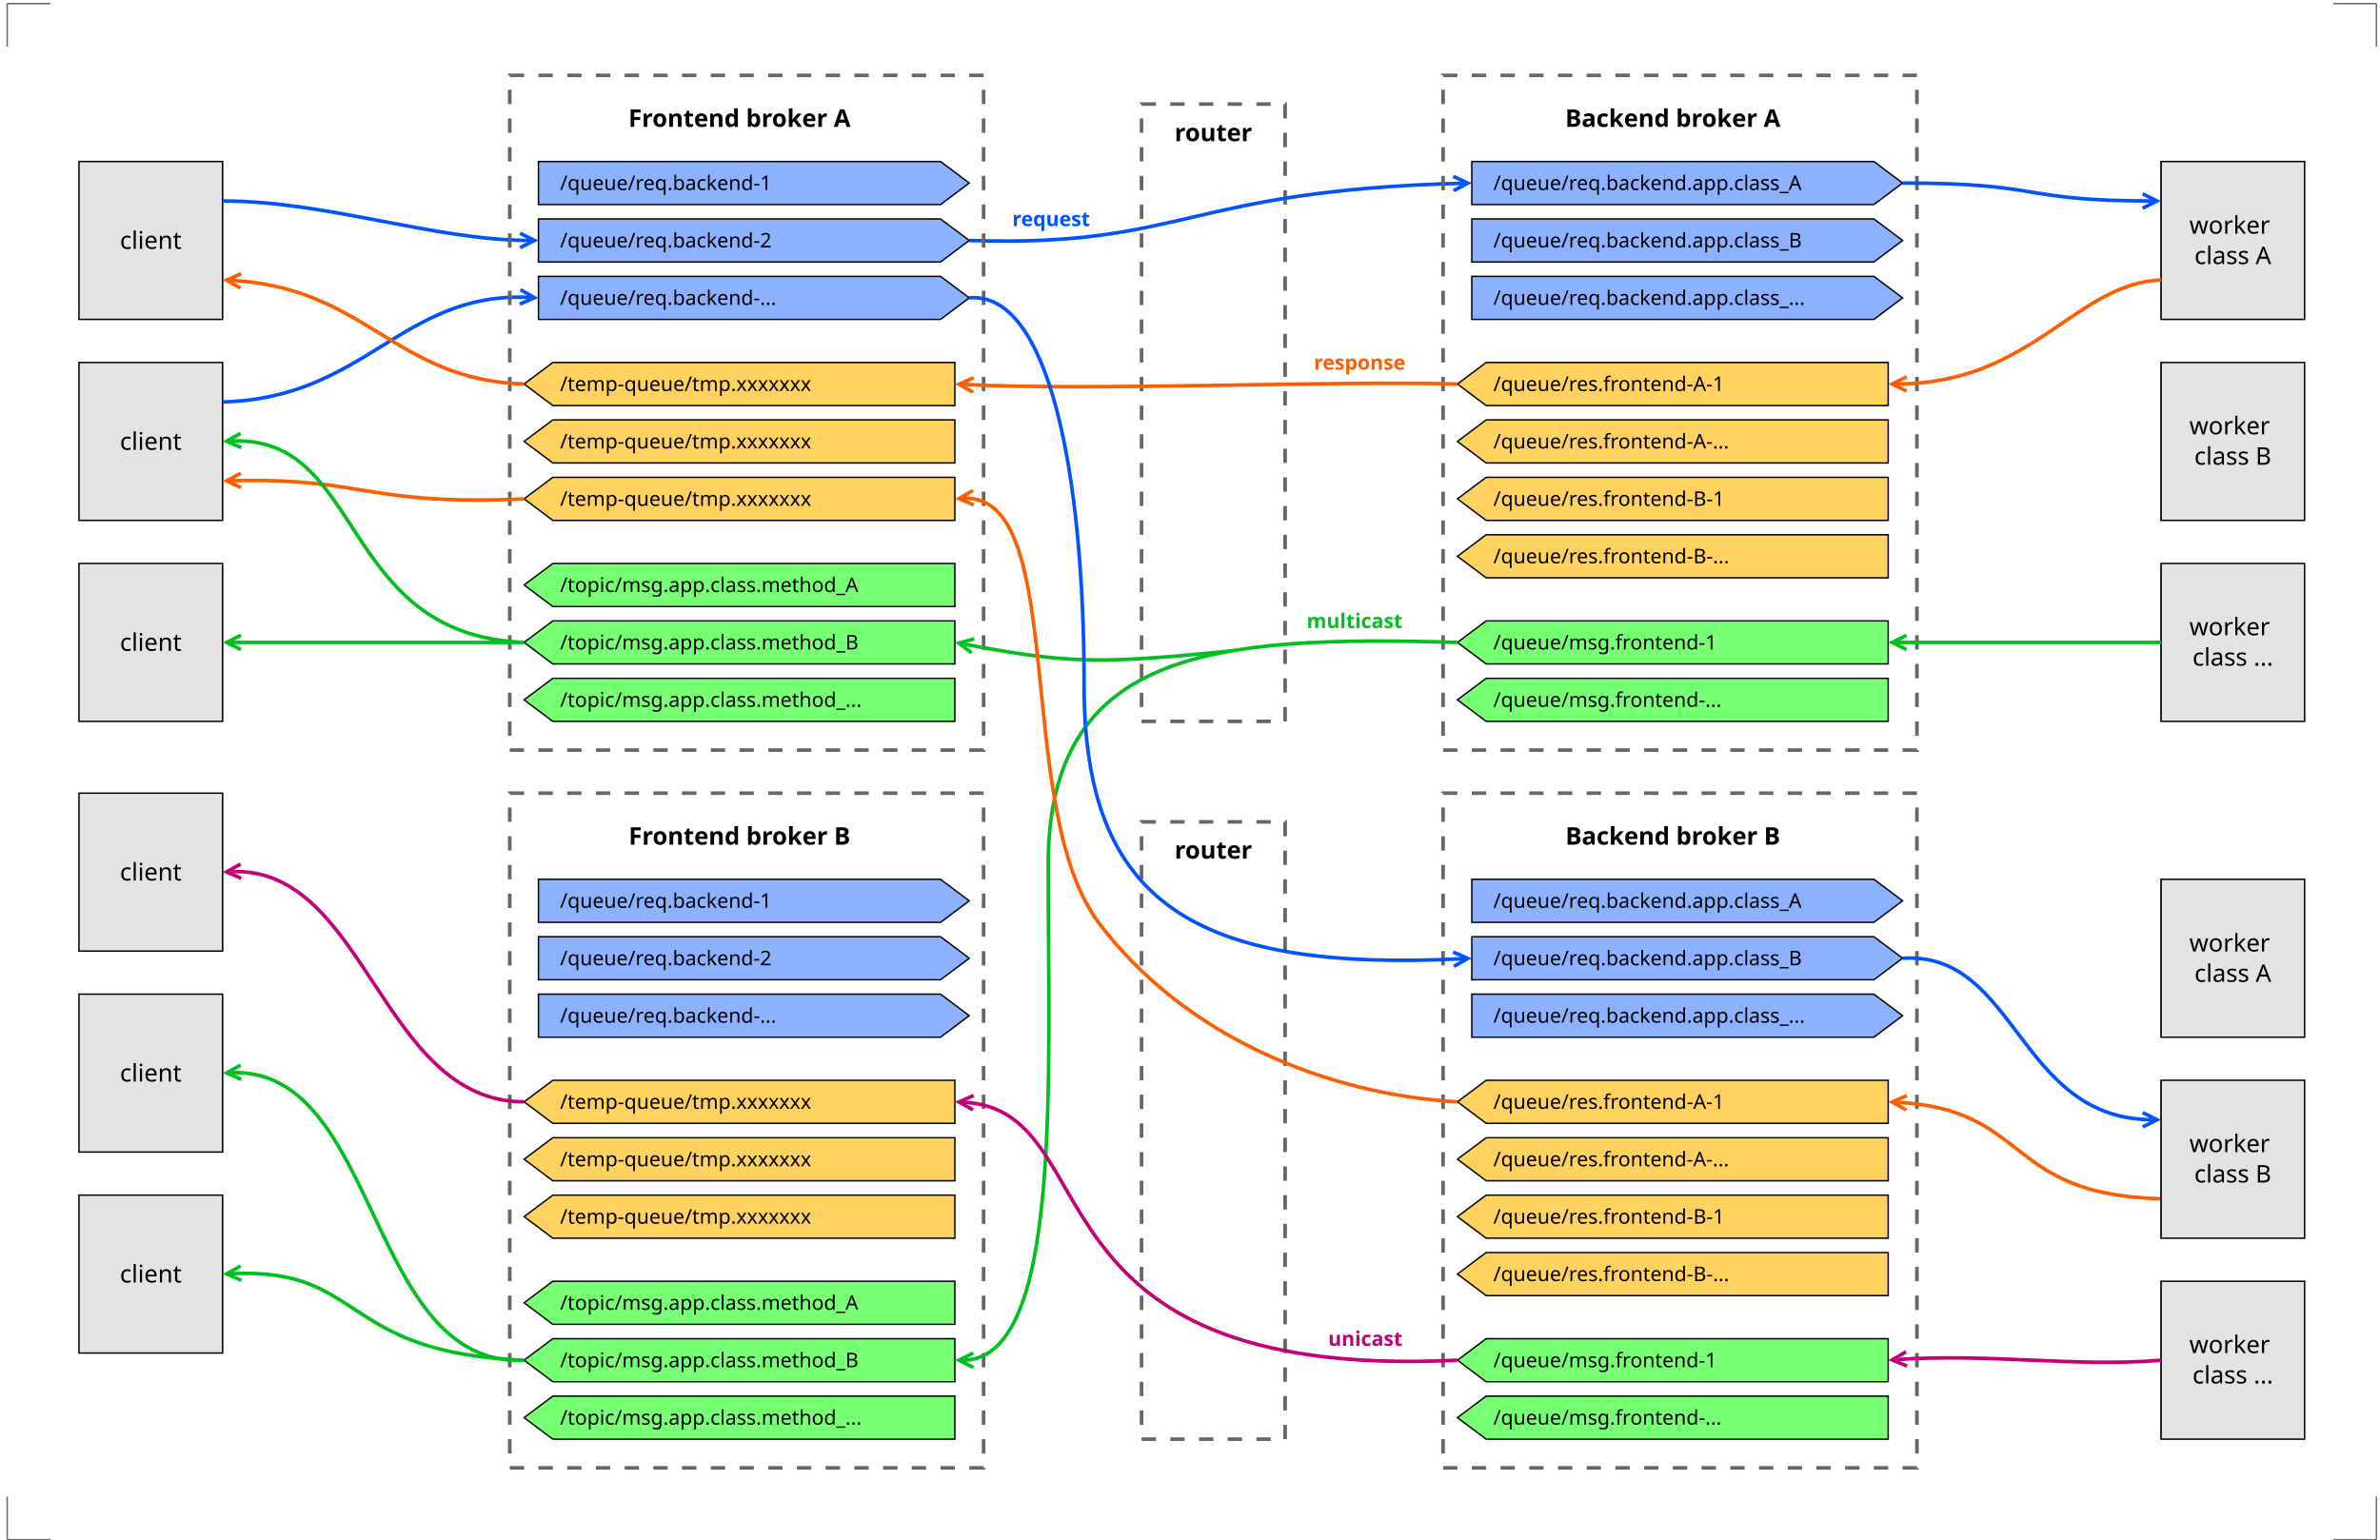
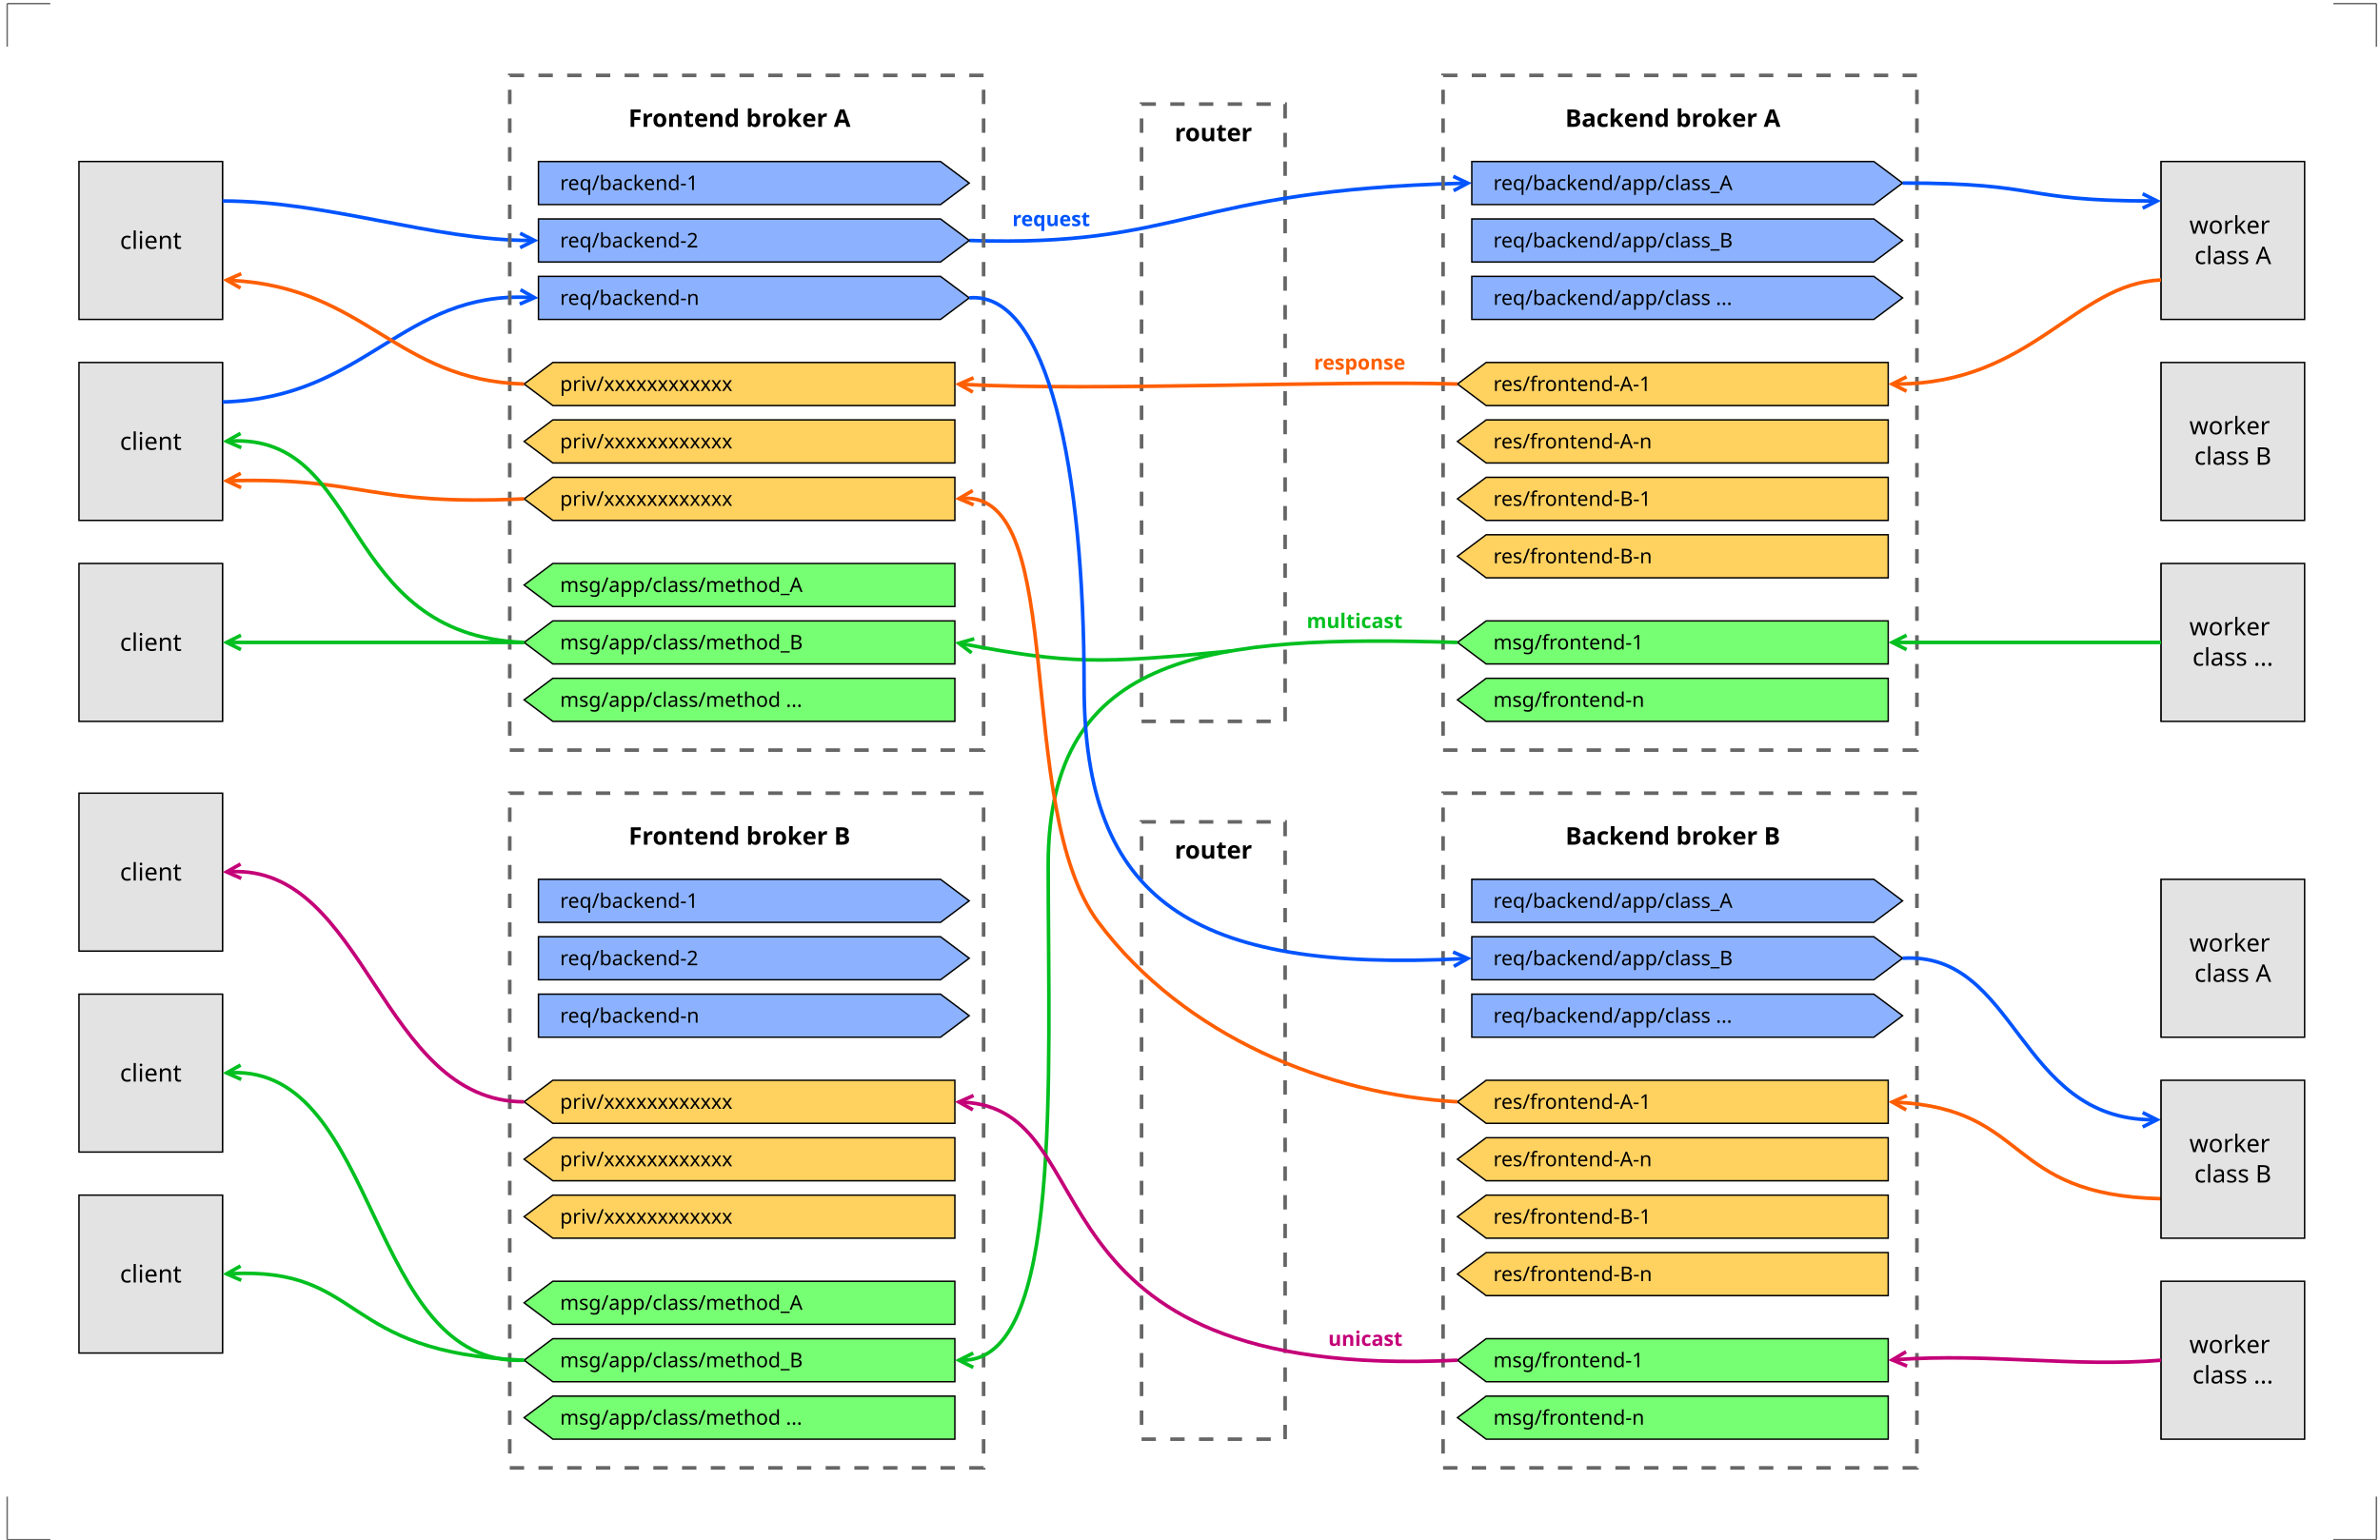
<svg xmlns="http://www.w3.org/2000/svg" width="25.5cm" height="16.5cm" viewBox="-121 -1 661 429">
  <defs />
  <g id="Background">
    <rect style="fill: none; stroke-opacity: 1; stroke-width: 1; stroke-dasharray: 4; stroke: #666666" x="196" y="228" width="40" height="172" rx="0" ry="0" />
    <rect style="fill: none; stroke-opacity: 1; stroke-width: 1; stroke-dasharray: 4; stroke: #666666" x="196" y="28" width="40" height="172" rx="0" ry="0" />
    <g>
      <path style="fill: #e3e3e3; fill-opacity: 1; stroke-opacity: 1; stroke-width: 0.4; stroke: #000000" fill-rule="evenodd" d="M -100 44 L -60,44 L -60,88 L -100,88 L -100,44z" />
      <line style="fill: none; stroke-opacity: 1; stroke-width: 0.2; stroke: #000000" x1="-60" y1="44" x2="-60" y2="88" />
      <text font-size="6.773" style="fill: #000000; fill-opacity: 1; stroke: none;text-anchor:middle;font-family:sans-serif;font-style:normal;font-weight:normal" x="-80" y="68.345">
        <tspan x="-80" y="68.345">client</tspan>
      </text>
    </g>
    <g>
      <path style="fill: #e3e3e3; fill-opacity: 1; stroke-opacity: 1; stroke-width: 0.4; stroke: #000000" fill-rule="evenodd" d="M -100 100 L -60,100 L -60,144 L -100,144 L -100,100z" />
      <line style="fill: none; stroke-opacity: 1; stroke-width: 0.2; stroke: #000000" x1="-60" y1="100" x2="-60" y2="144" />
      <text font-size="6.773" style="fill: #000000; fill-opacity: 1; stroke: none;text-anchor:middle;font-family:sans-serif;font-style:normal;font-weight:normal" x="-80" y="124.345">
        <tspan x="-80" y="124.345">client</tspan>
      </text>
    </g>
    <g>
      <path style="fill: #e3e3e3; fill-opacity: 1; stroke-opacity: 1; stroke-width: 0.4; stroke: #000000" fill-rule="evenodd" d="M -100 156 L -60,156 L -60,200 L -100,200 L -100,156z" />
      <line style="fill: none; stroke-opacity: 1; stroke-width: 0.2; stroke: #000000" x1="-60" y1="156" x2="-60" y2="200" />
      <text font-size="6.773" style="fill: #000000; fill-opacity: 1; stroke: none;text-anchor:middle;font-family:sans-serif;font-style:normal;font-weight:normal" x="-80" y="180.345">
        <tspan x="-80" y="180.345">client</tspan>
      </text>
    </g>
    <g>
      <path style="fill: #e3e3e3; fill-opacity: 1; stroke-opacity: 1; stroke-width: 0.4; stroke: #000000" fill-rule="evenodd" d="M -100 220 L -60,220 L -60,264 L -100,264 L -100,220z" />
      <line style="fill: none; stroke-opacity: 1; stroke-width: 0.2; stroke: #000000" x1="-60" y1="220" x2="-60" y2="264" />
      <text font-size="6.773" style="fill: #000000; fill-opacity: 1; stroke: none;text-anchor:middle;font-family:sans-serif;font-style:normal;font-weight:normal" x="-80" y="244.345">
        <tspan x="-80" y="244.345">client</tspan>
      </text>
    </g>
    <g>
      <path style="fill: #e3e3e3; fill-opacity: 1; stroke-opacity: 1; stroke-width: 0.4; stroke: #000000" fill-rule="evenodd" d="M -100 276 L -60,276 L -60,320 L -100,320 L -100,276z" />
      <line style="fill: none; stroke-opacity: 1; stroke-width: 0.2; stroke: #000000" x1="-60" y1="276" x2="-60" y2="320" />
      <text font-size="6.773" style="fill: #000000; fill-opacity: 1; stroke: none;text-anchor:middle;font-family:sans-serif;font-style:normal;font-weight:normal" x="-80" y="300.345">
        <tspan x="-80" y="300.345">client</tspan>
      </text>
    </g>
    <g>
      <path style="fill: #e3e3e3; fill-opacity: 1; stroke-opacity: 1; stroke-width: 0.4; stroke: #000000" fill-rule="evenodd" d="M -100 332 L -60,332 L -60,376 L -100,376 L -100,332z" />
      <line style="fill: none; stroke-opacity: 1; stroke-width: 0.2; stroke: #000000" x1="-60" y1="332" x2="-60" y2="376" />
      <text font-size="6.773" style="fill: #000000; fill-opacity: 1; stroke: none;text-anchor:middle;font-family:sans-serif;font-style:normal;font-weight:normal" x="-80" y="356.345">
        <tspan x="-80" y="356.345">client</tspan>
      </text>
    </g>
    <g>
      <path style="fill: #e3e3e3; fill-opacity: 1; stroke-opacity: 1; stroke-width: 0.4; stroke: #000000" fill-rule="evenodd" d="M 480 44 L 520,44 L 520,88 L 480,88 L 480,44z" />
      <line style="fill: none; stroke-opacity: 1; stroke-width: 0.2; stroke: #000000" x1="480" y1="44" x2="480" y2="88" />
      <text font-size="6.773" style="fill: #000000; fill-opacity: 1; stroke: none;text-anchor:middle;font-family:sans-serif;font-style:normal;font-weight:normal" x="500" y="64.112">
        <tspan x="500" y="64.112">worker</tspan>
        <tspan x="500" y="72.578">class A</tspan>
      </text>
    </g>
    <g>
      <path style="fill: #e3e3e3; fill-opacity: 1; stroke-opacity: 1; stroke-width: 0.4; stroke: #000000" fill-rule="evenodd" d="M 480 244 L 520,244 L 520,288 L 480,288 L 480,244z" />
      <line style="fill: none; stroke-opacity: 1; stroke-width: 0.2; stroke: #000000" x1="480" y1="244" x2="480" y2="288" />
      <text font-size="6.773" style="fill: #000000; fill-opacity: 1; stroke: none;text-anchor:middle;font-family:sans-serif;font-style:normal;font-weight:normal" x="500" y="264.112">
        <tspan x="500" y="264.112">worker</tspan>
        <tspan x="500" y="272.578">class A</tspan>
      </text>
    </g>
    <g>
      <path style="fill: none; stroke-opacity: 1; stroke-width: 1; stroke: #0054ff" d="M -60 55 C -30.784,55 -1.216,66 25.764,66" />
      <polyline style="fill: none; stroke-opacity: 1; stroke-width: 1; stroke: #0054ff" points="22.882,68 26.882,66 22.882,64 " />
    </g>
    <g>
      <path style="fill: none; stroke-opacity: 1; stroke-width: 1; stroke: #0054ff" d="M 148 66 C 208,68 208,52 285.765,50.056" />
      <polyline style="fill: none; stroke-opacity: 1; stroke-width: 1; stroke: #0054ff" points="282.934,52.127 286.882,50.028 282.834,48.129 " />
    </g>
    <g>
      <path style="fill: none; stroke-opacity: 1; stroke-width: 1; stroke: #0054ff" d="M -60 111 C -20,110 -10,80 25.767,81.882" />
      <polyline style="fill: none; stroke-opacity: 1; stroke-width: 1; stroke: #0054ff" points="22.784,83.728 26.884,81.941 22.994,79.734 " />
    </g>
    <g>
      <rect style="fill: none; stroke-opacity: 1; stroke-width: 1; stroke-dasharray: 4; stroke: #666666" x="20" y="220" width="132" height="188" rx="0" ry="0" />
      <text font-size="6.773" style="fill: #000000; fill-opacity: 1; stroke: none;text-anchor:middle;font-family:sans-serif;font-style:normal;font-weight:700" x="84" y="234.345">
        <tspan x="84" y="234.345">Frontend broker B</tspan>
      </text>
      <polygon style="fill: #ffd15f; fill-opacity: 1; stroke-opacity: 1; stroke-width: 0.4; stroke: #000000" fill-rule="evenodd" points="32,312 24,306 32,300 144,300 144,312 " />
      <polygon style="fill: #ffd15f; fill-opacity: 1; stroke-opacity: 1; stroke-width: 0.4; stroke: #000000" fill-rule="evenodd" points="32,328 24,322 32,316 144,316 144,328 " />
      <polygon style="fill: #ffd15f; fill-opacity: 1; stroke-opacity: 1; stroke-width: 0.4; stroke: #000000" fill-rule="evenodd" points="32,344 24,338 32,332 144,332 144,344 " />
      <text font-size="5.644" style="fill: #000000; fill-opacity: 1; stroke: none;text-anchor:start;font-family:sans-serif;font-style:normal;font-weight:normal" x="34" y="307.954">
-         <tspan x="34" y="307.954">/temp-queue/tmp.xxxxxxx</tspan>
+         <tspan x="34" y="307.954">priv/xxxxxxxxxxxx</tspan>
      </text>
      <text font-size="5.644" style="fill: #000000; fill-opacity: 1; stroke: none;text-anchor:start;font-family:sans-serif;font-style:normal;font-weight:normal" x="34" y="323.954">
-         <tspan x="34" y="323.954">/temp-queue/tmp.xxxxxxx</tspan>
+         <tspan x="34" y="323.954">priv/xxxxxxxxxxxx</tspan>
      </text>
      <text font-size="5.644" style="fill: #000000; fill-opacity: 1; stroke: none;text-anchor:start;font-family:sans-serif;font-style:normal;font-weight:normal" x="34" y="339.954">
-         <tspan x="34" y="339.954">/temp-queue/tmp.xxxxxxx</tspan>
+         <tspan x="34" y="339.954">priv/xxxxxxxxxxxx</tspan>
      </text>
      <polygon style="fill: #77ff73; fill-opacity: 1; stroke-opacity: 1; stroke-width: 0.4; stroke: #000000" fill-rule="evenodd" points="32,368 24,362 32,356 144,356 144,368 " />
      <polygon style="fill: #77ff73; fill-opacity: 1; stroke-opacity: 1; stroke-width: 0.4; stroke: #000000" fill-rule="evenodd" points="32,384 24,378 32,372 144,372 144,384 " />
      <polygon style="fill: #77ff73; fill-opacity: 1; stroke-opacity: 1; stroke-width: 0.4; stroke: #000000" fill-rule="evenodd" points="32,400 24,394 32,388 144,388 144,400 " />
      <text font-size="5.644" style="fill: #000000; fill-opacity: 1; stroke: none;text-anchor:start;font-family:sans-serif;font-style:normal;font-weight:normal" x="34" y="363.954">
-         <tspan x="34" y="363.954">/topic/msg.app.class.method_A</tspan>
+         <tspan x="34" y="363.954">msg/app/class/method_A</tspan>
      </text>
      <text font-size="5.644" style="fill: #000000; fill-opacity: 1; stroke: none;text-anchor:start;font-family:sans-serif;font-style:normal;font-weight:normal" x="34" y="379.954">
-         <tspan x="34" y="379.954">/topic/msg.app.class.method_B</tspan>
+         <tspan x="34" y="379.954">msg/app/class/method_B</tspan>
      </text>
      <text font-size="5.644" style="fill: #000000; fill-opacity: 1; stroke: none;text-anchor:start;font-family:sans-serif;font-style:normal;font-weight:normal" x="34" y="395.954">
-         <tspan x="34" y="395.954">/topic/msg.app.class.method_...</tspan>
+         <tspan x="34" y="395.954">msg/app/class/method ...</tspan>
      </text>
      <polygon style="fill: #8cb2ff; fill-opacity: 1; stroke-opacity: 1; stroke-width: 0.4; stroke: #000000" fill-rule="evenodd" points="28,256 28,244 140,244 148,250 140,256 " />
      <text font-size="5.644" style="fill: #000000; fill-opacity: 1; stroke: none;text-anchor:start;font-family:sans-serif;font-style:normal;font-weight:normal" x="34" y="251.954">
-         <tspan x="34" y="251.954">/queue/req.backend-1</tspan>
+         <tspan x="34" y="251.954">req/backend-1</tspan>
      </text>
      <polygon style="fill: #8cb2ff; fill-opacity: 1; stroke-opacity: 1; stroke-width: 0.4; stroke: #000000" fill-rule="evenodd" points="28,272 28,260 140,260 148,266 140,272 " />
      <polygon style="fill: #8cb2ff; fill-opacity: 1; stroke-opacity: 1; stroke-width: 0.4; stroke: #000000" fill-rule="evenodd" points="28,288 28,276 140,276 148,282 140,288 " />
      <text font-size="5.644" style="fill: #000000; fill-opacity: 1; stroke: none;text-anchor:start;font-family:sans-serif;font-style:normal;font-weight:normal" x="34" y="283.954">
-         <tspan x="34" y="283.954">/queue/req.backend-...</tspan>
+         <tspan x="34" y="283.954">req/backend-n</tspan>
      </text>
      <text font-size="5.644" style="fill: #000000; fill-opacity: 1; stroke: none;text-anchor:start;font-family:sans-serif;font-style:normal;font-weight:normal" x="34" y="267.954">
-         <tspan x="34" y="267.954">/queue/req.backend-2</tspan>
+         <tspan x="34" y="267.954">req/backend-2</tspan>
      </text>
    </g>
    <g>
      <rect style="fill: none; stroke-opacity: 1; stroke-width: 1; stroke-dasharray: 4; stroke: #666666" x="280" y="220" width="132" height="188" rx="0" ry="0" />
      <text font-size="6.773" style="fill: #000000; fill-opacity: 1; stroke: none;text-anchor:middle;font-family:sans-serif;font-style:normal;font-weight:700" x="344" y="234.345">
        <tspan x="344" y="234.345">Backend broker B</tspan>
      </text>
      <polygon style="fill: #77ff73; fill-opacity: 1; stroke-opacity: 1; stroke-width: 0.4; stroke: #000000" fill-rule="evenodd" points="292,384 284,378 292,372 404,372 404,384 " />
      <polygon style="fill: #77ff73; fill-opacity: 1; stroke-opacity: 1; stroke-width: 0.4; stroke: #000000" fill-rule="evenodd" points="292,400 284,394 292,388 404,388 404,400 " />
      <text font-size="5.644" style="fill: #000000; fill-opacity: 1; stroke: none;text-anchor:start;font-family:sans-serif;font-style:normal;font-weight:normal" x="294" y="379.954">
-         <tspan x="294" y="379.954">/queue/msg.frontend-1</tspan>
+         <tspan x="294" y="379.954">msg/frontend-1</tspan>
      </text>
      <text font-size="5.644" style="fill: #000000; fill-opacity: 1; stroke: none;text-anchor:start;font-family:sans-serif;font-style:normal;font-weight:normal" x="294" y="395.954">
-         <tspan x="294" y="395.954">/queue/msg.frontend-...</tspan>
+         <tspan x="294" y="395.954">msg/frontend-n</tspan>
      </text>
      <polygon style="fill: #ffd15f; fill-opacity: 1; stroke-opacity: 1; stroke-width: 0.4; stroke: #000000" fill-rule="evenodd" points="292,312 284,306 292,300 404,300 404,312 " />
      <polygon style="fill: #ffd15f; fill-opacity: 1; stroke-opacity: 1; stroke-width: 0.4; stroke: #000000" fill-rule="evenodd" points="292,328 284,322 292,316 404,316 404,328 " />
      <polygon style="fill: #ffd15f; fill-opacity: 1; stroke-opacity: 1; stroke-width: 0.4; stroke: #000000" fill-rule="evenodd" points="292,344 284,338 292,332 404,332 404,344 " />
      <polygon style="fill: #ffd15f; fill-opacity: 1; stroke-opacity: 1; stroke-width: 0.4; stroke: #000000" fill-rule="evenodd" points="292,360 284,354 292,348 404,348 404,360 " />
      <text font-size="5.644" style="fill: #000000; fill-opacity: 1; stroke: none;text-anchor:start;font-family:sans-serif;font-style:normal;font-weight:normal" x="294" y="307.954">
-         <tspan x="294" y="307.954">/queue/res.frontend-A-1</tspan>
+         <tspan x="294" y="307.954">res/frontend-A-1</tspan>
      </text>
      <text font-size="5.644" style="fill: #000000; fill-opacity: 1; stroke: none;text-anchor:start;font-family:sans-serif;font-style:normal;font-weight:normal" x="294" y="323.954">
-         <tspan x="294" y="323.954">/queue/res.frontend-A-...</tspan>
+         <tspan x="294" y="323.954">res/frontend-A-n</tspan>
      </text>
      <text font-size="5.644" style="fill: #000000; fill-opacity: 1; stroke: none;text-anchor:start;font-family:sans-serif;font-style:normal;font-weight:normal" x="294" y="339.954">
-         <tspan x="294" y="339.954">/queue/res.frontend-B-1</tspan>
+         <tspan x="294" y="339.954">res/frontend-B-1</tspan>
      </text>
      <text font-size="5.644" style="fill: #000000; fill-opacity: 1; stroke: none;text-anchor:start;font-family:sans-serif;font-style:normal;font-weight:normal" x="294" y="355.954">
-         <tspan x="294" y="355.954">/queue/res.frontend-B-...</tspan>
+         <tspan x="294" y="355.954">res/frontend-B-n</tspan>
      </text>
      <polygon style="fill: #8cb2ff; fill-opacity: 1; stroke-opacity: 1; stroke-width: 0.4; stroke: #000000" fill-rule="evenodd" points="288,256 288,244 400,244 408,250 400,256 " />
      <text font-size="5.644" style="fill: #000000; fill-opacity: 1; stroke: none;text-anchor:start;font-family:sans-serif;font-style:normal;font-weight:normal" x="294" y="251.954">
-         <tspan x="294" y="251.954">/queue/req.backend.app.class_A</tspan>
+         <tspan x="294" y="251.954">req/backend/app/class_A</tspan>
      </text>
      <polygon style="fill: #8cb2ff; fill-opacity: 1; stroke-opacity: 1; stroke-width: 0.4; stroke: #000000" fill-rule="evenodd" points="288,272 288,260 400,260 408,266 400,272 " />
      <text font-size="5.644" style="fill: #000000; fill-opacity: 1; stroke: none;text-anchor:start;font-family:sans-serif;font-style:normal;font-weight:normal" x="294" y="267.954">
-         <tspan x="294" y="267.954">/queue/req.backend.app.class_B</tspan>
+         <tspan x="294" y="267.954">req/backend/app/class_B</tspan>
      </text>
      <polygon style="fill: #8cb2ff; fill-opacity: 1; stroke-opacity: 1; stroke-width: 0.4; stroke: #000000" fill-rule="evenodd" points="288,288 288,276 400,276 408,282 400,288 " />
      <text font-size="5.644" style="fill: #000000; fill-opacity: 1; stroke: none;text-anchor:start;font-family:sans-serif;font-style:normal;font-weight:normal" x="294" y="283.954">
-         <tspan x="294" y="283.954">/queue/req.backend.app.class_...</tspan>
+         <tspan x="294" y="283.954">req/backend/app/class ...</tspan>
      </text>
    </g>
    <g>
      <rect style="fill: none; stroke-opacity: 1; stroke-width: 1; stroke-dasharray: 4; stroke: #666666" x="280" y="20" width="132" height="188" rx="0" ry="0" />
      <text font-size="6.773" style="fill: #000000; fill-opacity: 1; stroke: none;text-anchor:middle;font-family:sans-serif;font-style:normal;font-weight:700" x="344" y="34.345">
        <tspan x="344" y="34.345">Backend broker A</tspan>
      </text>
      <polygon style="fill: #77ff73; fill-opacity: 1; stroke-opacity: 1; stroke-width: 0.4; stroke: #000000" fill-rule="evenodd" points="292,184 284,178 292,172 404,172 404,184 " />
      <polygon style="fill: #77ff73; fill-opacity: 1; stroke-opacity: 1; stroke-width: 0.4; stroke: #000000" fill-rule="evenodd" points="292,200 284,194 292,188 404,188 404,200 " />
      <text font-size="5.644" style="fill: #000000; fill-opacity: 1; stroke: none;text-anchor:start;font-family:sans-serif;font-style:normal;font-weight:normal" x="294" y="179.954">
-         <tspan x="294" y="179.954">/queue/msg.frontend-1</tspan>
+         <tspan x="294" y="179.954">msg/frontend-1</tspan>
      </text>
      <text font-size="5.644" style="fill: #000000; fill-opacity: 1; stroke: none;text-anchor:start;font-family:sans-serif;font-style:normal;font-weight:normal" x="294" y="195.954">
-         <tspan x="294" y="195.954">/queue/msg.frontend-...</tspan>
+         <tspan x="294" y="195.954">msg/frontend-n</tspan>
      </text>
      <polygon style="fill: #ffd15f; fill-opacity: 1; stroke-opacity: 1; stroke-width: 0.4; stroke: #000000" fill-rule="evenodd" points="292,112 284,106 292,100 404,100 404,112 " />
      <polygon style="fill: #ffd15f; fill-opacity: 1; stroke-opacity: 1; stroke-width: 0.4; stroke: #000000" fill-rule="evenodd" points="292,128 284,122 292,116 404,116 404,128 " />
      <polygon style="fill: #ffd15f; fill-opacity: 1; stroke-opacity: 1; stroke-width: 0.4; stroke: #000000" fill-rule="evenodd" points="292,144 284,138 292,132 404,132 404,144 " />
      <polygon style="fill: #ffd15f; fill-opacity: 1; stroke-opacity: 1; stroke-width: 0.4; stroke: #000000" fill-rule="evenodd" points="292,160 284,154 292,148 404,148 404,160 " />
      <text font-size="5.644" style="fill: #000000; fill-opacity: 1; stroke: none;text-anchor:start;font-family:sans-serif;font-style:normal;font-weight:normal" x="294" y="107.954">
-         <tspan x="294" y="107.954">/queue/res.frontend-A-1</tspan>
+         <tspan x="294" y="107.954">res/frontend-A-1</tspan>
      </text>
      <text font-size="5.644" style="fill: #000000; fill-opacity: 1; stroke: none;text-anchor:start;font-family:sans-serif;font-style:normal;font-weight:normal" x="294" y="123.954">
-         <tspan x="294" y="123.954">/queue/res.frontend-A-...</tspan>
+         <tspan x="294" y="123.954">res/frontend-A-n</tspan>
      </text>
      <text font-size="5.644" style="fill: #000000; fill-opacity: 1; stroke: none;text-anchor:start;font-family:sans-serif;font-style:normal;font-weight:normal" x="294" y="139.954">
-         <tspan x="294" y="139.954">/queue/res.frontend-B-1</tspan>
+         <tspan x="294" y="139.954">res/frontend-B-1</tspan>
      </text>
      <text font-size="5.644" style="fill: #000000; fill-opacity: 1; stroke: none;text-anchor:start;font-family:sans-serif;font-style:normal;font-weight:normal" x="294" y="155.954">
-         <tspan x="294" y="155.954">/queue/res.frontend-B-...</tspan>
+         <tspan x="294" y="155.954">res/frontend-B-n</tspan>
      </text>
      <polygon style="fill: #8cb2ff; fill-opacity: 1; stroke-opacity: 1; stroke-width: 0.4; stroke: #000000" fill-rule="evenodd" points="288,56 288,44 400,44 408,50 400,56 " />
      <text font-size="5.644" style="fill: #000000; fill-opacity: 1; stroke: none;text-anchor:start;font-family:sans-serif;font-style:normal;font-weight:normal" x="294" y="51.954">
-         <tspan x="294" y="51.954">/queue/req.backend.app.class_A</tspan>
+         <tspan x="294" y="51.954">req/backend/app/class_A</tspan>
      </text>
      <polygon style="fill: #8cb2ff; fill-opacity: 1; stroke-opacity: 1; stroke-width: 0.4; stroke: #000000" fill-rule="evenodd" points="288,72 288,60 400,60 408,66 400,72 " />
      <text font-size="5.644" style="fill: #000000; fill-opacity: 1; stroke: none;text-anchor:start;font-family:sans-serif;font-style:normal;font-weight:normal" x="294" y="67.954">
-         <tspan x="294" y="67.954">/queue/req.backend.app.class_B</tspan>
+         <tspan x="294" y="67.954">req/backend/app/class_B</tspan>
      </text>
      <polygon style="fill: #8cb2ff; fill-opacity: 1; stroke-opacity: 1; stroke-width: 0.4; stroke: #000000" fill-rule="evenodd" points="288,88 288,76 400,76 408,82 400,88 " />
      <text font-size="5.644" style="fill: #000000; fill-opacity: 1; stroke: none;text-anchor:start;font-family:sans-serif;font-style:normal;font-weight:normal" x="294" y="83.954">
-         <tspan x="294" y="83.954">/queue/req.backend.app.class_...</tspan>
+         <tspan x="294" y="83.954">req/backend/app/class ...</tspan>
      </text>
    </g>
    <g>
      <rect style="fill: none; stroke-opacity: 1; stroke-width: 1; stroke-dasharray: 4; stroke: #666666" x="20" y="20" width="132" height="188" rx="0" ry="0" />
      <text font-size="6.773" style="fill: #000000; fill-opacity: 1; stroke: none;text-anchor:middle;font-family:sans-serif;font-style:normal;font-weight:700" x="84" y="34.345">
        <tspan x="84" y="34.345">Frontend broker A</tspan>
      </text>
      <polygon style="fill: #ffd15f; fill-opacity: 1; stroke-opacity: 1; stroke-width: 0.4; stroke: #000000" fill-rule="evenodd" points="32,112 24,106 32,100 144,100 144,112 " />
      <polygon style="fill: #ffd15f; fill-opacity: 1; stroke-opacity: 1; stroke-width: 0.4; stroke: #000000" fill-rule="evenodd" points="32,128 24,122 32,116 144,116 144,128 " />
      <polygon style="fill: #ffd15f; fill-opacity: 1; stroke-opacity: 1; stroke-width: 0.4; stroke: #000000" fill-rule="evenodd" points="32,144 24,138 32,132 144,132 144,144 " />
      <text font-size="5.644" style="fill: #000000; fill-opacity: 1; stroke: none;text-anchor:start;font-family:sans-serif;font-style:normal;font-weight:normal" x="34" y="107.954">
-         <tspan x="34" y="107.954">/temp-queue/tmp.xxxxxxx</tspan>
+         <tspan x="34" y="107.954">priv/xxxxxxxxxxxx</tspan>
      </text>
      <text font-size="5.644" style="fill: #000000; fill-opacity: 1; stroke: none;text-anchor:start;font-family:sans-serif;font-style:normal;font-weight:normal" x="34" y="123.954">
-         <tspan x="34" y="123.954">/temp-queue/tmp.xxxxxxx</tspan>
+         <tspan x="34" y="123.954">priv/xxxxxxxxxxxx</tspan>
      </text>
      <text font-size="5.644" style="fill: #000000; fill-opacity: 1; stroke: none;text-anchor:start;font-family:sans-serif;font-style:normal;font-weight:normal" x="34" y="139.954">
-         <tspan x="34" y="139.954">/temp-queue/tmp.xxxxxxx</tspan>
+         <tspan x="34" y="139.954">priv/xxxxxxxxxxxx</tspan>
      </text>
      <polygon style="fill: #77ff73; fill-opacity: 1; stroke-opacity: 1; stroke-width: 0.4; stroke: #000000" fill-rule="evenodd" points="32,168 24,162 32,156 144,156 144,168 " />
      <polygon style="fill: #77ff73; fill-opacity: 1; stroke-opacity: 1; stroke-width: 0.4; stroke: #000000" fill-rule="evenodd" points="32,184 24,178 32,172 144,172 144,184 " />
      <polygon style="fill: #77ff73; fill-opacity: 1; stroke-opacity: 1; stroke-width: 0.4; stroke: #000000" fill-rule="evenodd" points="32,200 24,194 32,188 144,188 144,200 " />
      <text font-size="5.644" style="fill: #000000; fill-opacity: 1; stroke: none;text-anchor:start;font-family:sans-serif;font-style:normal;font-weight:normal" x="34" y="163.954">
-         <tspan x="34" y="163.954">/topic/msg.app.class.method_A</tspan>
+         <tspan x="34" y="163.954">msg/app/class/method_A</tspan>
      </text>
      <text font-size="5.644" style="fill: #000000; fill-opacity: 1; stroke: none;text-anchor:start;font-family:sans-serif;font-style:normal;font-weight:normal" x="34" y="179.954">
-         <tspan x="34" y="179.954">/topic/msg.app.class.method_B</tspan>
+         <tspan x="34" y="179.954">msg/app/class/method_B</tspan>
      </text>
      <text font-size="5.644" style="fill: #000000; fill-opacity: 1; stroke: none;text-anchor:start;font-family:sans-serif;font-style:normal;font-weight:normal" x="34" y="195.954">
-         <tspan x="34" y="195.954">/topic/msg.app.class.method_...</tspan>
+         <tspan x="34" y="195.954">msg/app/class/method ...</tspan>
      </text>
      <polygon style="fill: #8cb2ff; fill-opacity: 1; stroke-opacity: 1; stroke-width: 0.4; stroke: #000000" fill-rule="evenodd" points="28,56 28,44 140,44 148,50 140,56 " />
      <text font-size="5.644" style="fill: #000000; fill-opacity: 1; stroke: none;text-anchor:start;font-family:sans-serif;font-style:normal;font-weight:normal" x="34" y="51.954">
-         <tspan x="34" y="51.954">/queue/req.backend-1</tspan>
+         <tspan x="34" y="51.954">req/backend-1</tspan>
      </text>
      <polygon style="fill: #8cb2ff; fill-opacity: 1; stroke-opacity: 1; stroke-width: 0.4; stroke: #000000" fill-rule="evenodd" points="28,72 28,60 140,60 148,66 140,72 " />
      <polygon style="fill: #8cb2ff; fill-opacity: 1; stroke-opacity: 1; stroke-width: 0.4; stroke: #000000" fill-rule="evenodd" points="28,88 28,76 140,76 148,82 140,88 " />
      <text font-size="5.644" style="fill: #000000; fill-opacity: 1; stroke: none;text-anchor:start;font-family:sans-serif;font-style:normal;font-weight:normal" x="34" y="83.954">
-         <tspan x="34" y="83.954">/queue/req.backend-...</tspan>
+         <tspan x="34" y="83.954">req/backend-n</tspan>
      </text>
      <text font-size="5.644" style="fill: #000000; fill-opacity: 1; stroke: none;text-anchor:start;font-family:sans-serif;font-style:normal;font-weight:normal" x="34" y="67.954">
-         <tspan x="34" y="67.954">/queue/req.backend-2</tspan>
+         <tspan x="34" y="67.954">req/backend-2</tspan>
      </text>
    </g>
    <g>
      <path style="fill: none; stroke-opacity: 1; stroke-width: 1; stroke: #ff5e00" d="M 480 77 C 456,78 444,106 406.236,106" />
      <polyline style="fill: none; stroke-opacity: 1; stroke-width: 1; stroke: #ff5e00" points="409.118,104 405.118,106 409.118,108 " />
    </g>
    <g>
      <path style="fill: none; stroke-opacity: 1; stroke-width: 1; stroke: #ff5e00" d="M 284 106 C 248,105 184,108 146.233,106.112" />
      <polyline style="fill: none; stroke-opacity: 1; stroke-width: 1; stroke: #ff5e00" points="149.212,104.258 145.117,106.056 149.012,108.253 " />
    </g>
    <text font-size="6.773" style="fill: #000000; fill-opacity: 1; stroke: none;text-anchor:middle;font-family:sans-serif;font-style:normal;font-weight:700" x="216" y="38.345">
      <tspan x="216" y="38.345">router</tspan>
    </text>
    <g>
      <path style="fill: none; stroke-opacity: 1; stroke-width: 1; stroke: #ff5e00" d="M 24 106 C -12,105 -20,79 -57.767,77.112" />
      <polyline style="fill: none; stroke-opacity: 1; stroke-width: 1; stroke: #ff5e00" points="-54.788,75.258 -58.883,77.056 -54.988,79.253 " />
    </g>
    <g>
      <path style="fill: none; stroke-opacity: 1; stroke-width: 1; stroke: #ff5e00" d="M 24 138 C -20,140 -20,132 -57.765,132.944" />
      <polyline style="fill: none; stroke-opacity: 1; stroke-width: 1; stroke: #ff5e00" points="-54.934,130.873 -58.882,132.972 -54.834,134.871 " />
    </g>
    <g>
      <path style="fill: none; stroke-opacity: 1; stroke-width: 1; stroke: #0054ff" d="M 408 50 C 448,50 440,55 477.764,55" />
      <polyline style="fill: none; stroke-opacity: 1; stroke-width: 1; stroke: #0054ff" points="474.882,57 478.882,55 474.882,53 " />
    </g>
    <g>
      <path style="fill: none; stroke-opacity: 1; stroke-width: 1; stroke: #0054ff" d="M 408 266 C 440,264 440,311 477.764,311" />
      <polyline style="fill: none; stroke-opacity: 1; stroke-width: 1; stroke: #0054ff" points="474.882,313 478.882,311 474.882,309 " />
    </g>
    <g>
      <path style="fill: none; stroke-opacity: 1; stroke-width: 1; stroke: #ff5e00" d="M 480 333 C 436,332 444,308 406.233,306.112" />
      <polyline style="fill: none; stroke-opacity: 1; stroke-width: 1; stroke: #ff5e00" points="409.212,304.258 405.117,306.056 409.012,308.253 " />
    </g>
    <line style="fill: none; stroke-opacity: 1; stroke-width: 0.4; stroke: #666666" x1="-120" y1="428" x2="-120" y2="416" />
    <line style="fill: none; stroke-opacity: 1; stroke-width: 0.4; stroke: #666666" x1="-108" y1="428" x2="-120" y2="428" />
    <line style="fill: none; stroke-opacity: 1; stroke-width: 0.4; stroke: #666666" x1="-120" y1="0" x2="-120" y2="12" />
    <line style="fill: none; stroke-opacity: 1; stroke-width: 0.4; stroke: #666666" x1="-108" y1="0" x2="-120" y2="0" />
    <line style="fill: none; stroke-opacity: 1; stroke-width: 0.4; stroke: #666666" x1="540" y1="428" x2="528" y2="428" />
    <line style="fill: none; stroke-opacity: 1; stroke-width: 0.4; stroke: #666666" x1="540" y1="416" x2="540" y2="428" />
    <line style="fill: none; stroke-opacity: 1; stroke-width: 0.4; stroke: #666666" x1="540" y1="0" x2="540" y2="12" />
    <line style="fill: none; stroke-opacity: 1; stroke-width: 0.4; stroke: #666666" x1="528" y1="0" x2="540" y2="0" />
    <text font-size="6.773" style="fill: #000000; fill-opacity: 1; stroke: none;text-anchor:middle;font-family:sans-serif;font-style:normal;font-weight:700" x="216" y="238.246">
      <tspan x="216" y="238.246">router</tspan>
    </text>
    <g>
      <path style="fill: #e3e3e3; fill-opacity: 1; stroke-opacity: 1; stroke-width: 0.4; stroke: #000000" fill-rule="evenodd" d="M 480 100 L 520,100 L 520,144 L 480,144 L 480,100z" />
      <line style="fill: none; stroke-opacity: 1; stroke-width: 0.2; stroke: #000000" x1="480" y1="100" x2="480" y2="144" />
      <text font-size="6.773" style="fill: #000000; fill-opacity: 1; stroke: none;text-anchor:middle;font-family:sans-serif;font-style:normal;font-weight:normal" x="500" y="120.013">
        <tspan x="500" y="120.013">worker</tspan>
        <tspan x="500" y="128.48">class B</tspan>
      </text>
    </g>
    <g>
      <path style="fill: #e3e3e3; fill-opacity: 1; stroke-opacity: 1; stroke-width: 0.4; stroke: #000000" fill-rule="evenodd" d="M 480 156 L 520,156 L 520,200 L 480,200 L 480,156z" />
      <line style="fill: none; stroke-opacity: 1; stroke-width: 0.2; stroke: #000000" x1="480" y1="156" x2="480" y2="200" />
      <text font-size="6.773" style="fill: #000000; fill-opacity: 1; stroke: none;text-anchor:middle;font-family:sans-serif;font-style:normal;font-weight:normal" x="500" y="176.013">
        <tspan x="500" y="176.013">worker</tspan>
        <tspan x="500" y="184.48">class ...</tspan>
      </text>
    </g>
    <g>
      <path style="fill: #e3e3e3; fill-opacity: 1; stroke-opacity: 1; stroke-width: 0.4; stroke: #000000" fill-rule="evenodd" d="M 480 300 L 520,300 L 520,344 L 480,344 L 480,300z" />
      <line style="fill: none; stroke-opacity: 1; stroke-width: 0.2; stroke: #000000" x1="480" y1="300" x2="480" y2="344" />
      <text font-size="6.773" style="fill: #000000; fill-opacity: 1; stroke: none;text-anchor:middle;font-family:sans-serif;font-style:normal;font-weight:normal" x="500" y="320.013">
        <tspan x="500" y="320.013">worker</tspan>
        <tspan x="500" y="328.48">class B</tspan>
      </text>
    </g>
    <g>
      <path style="fill: #e3e3e3; fill-opacity: 1; stroke-opacity: 1; stroke-width: 0.4; stroke: #000000" fill-rule="evenodd" d="M 480 356 L 520,356 L 520,400 L 480,400 L 480,356z" />
      <line style="fill: none; stroke-opacity: 1; stroke-width: 0.2; stroke: #000000" x1="480" y1="356" x2="480" y2="400" />
      <text font-size="6.773" style="fill: #000000; fill-opacity: 1; stroke: none;text-anchor:middle;font-family:sans-serif;font-style:normal;font-weight:normal" x="500" y="376.013">
        <tspan x="500" y="376.013">worker</tspan>
        <tspan x="500" y="384.48">class ...</tspan>
      </text>
    </g>
    <g>
      <path style="fill: none; stroke-opacity: 1; stroke-width: 1; stroke: #00bf1f" d="M 480 178 C 436,178 434,178 406.236,178" />
      <polyline style="fill: none; stroke-opacity: 1; stroke-width: 1; stroke: #00bf1f" points="409.118,176 405.118,178 409.118,180 " />
    </g>
    <g>
      <path style="fill: none; stroke-opacity: 1; stroke-width: 1; stroke: #00bf1f" d="M 220.8 180.4 C 184,184 176,184 146.198,178.412" />
      <polyline style="fill: none; stroke-opacity: 1; stroke-width: 1; stroke: #00bf1f" points="149.399,176.977 145.099,178.206 148.662,180.909 " />
    </g>
    <g>
      <path style="fill: none; stroke-opacity: 1; stroke-width: 1; stroke: #00bf1f" d="M 284 178 C 216,176 170,180 170,240 C 170,300 174,378 146.236,378" />
      <polyline style="fill: none; stroke-opacity: 1; stroke-width: 1; stroke: #00bf1f" points="149.118,376 145.118,378 149.118,380 " />
    </g>
    <g>
      <path style="fill: none; stroke-opacity: 1; stroke-width: 1; stroke: #ff5e00" d="M 284 306 C 248,304 208,288 184,256 C 160,224 176,136 146.232,137.861" />
      <polyline style="fill: none; stroke-opacity: 1; stroke-width: 1; stroke: #ff5e00" points="148.983,135.685 145.116,137.93 149.233,139.677 " />
    </g>
    <g>
      <path style="fill: none; stroke-opacity: 1; stroke-width: 1; stroke: #0054ff" d="M 148 82 C 170,80 180,130 180,190 C 180,250 210,270 285.767,266.115" />
      <polyline style="fill: none; stroke-opacity: 1; stroke-width: 1; stroke: #0054ff" points="282.991,268.259 286.883,266.057 282.786,264.265 " />
    </g>
    <g>
      <path style="fill: none; stroke-opacity: 1; stroke-width: 1; stroke: #00bf1f" d="M 24 378 C -20,380 -16,296 -57.766,297.898" />
      <polyline style="fill: none; stroke-opacity: 1; stroke-width: 1; stroke: #00bf1f" points="-54.978,295.77 -58.883,297.949 -54.796,299.766 " />
    </g>
    <g>
      <path style="fill: none; stroke-opacity: 1; stroke-width: 1; stroke: #00bf1f" d="M 24 378 C -28,376 -20,352 -57.767,353.888" />
      <polyline style="fill: none; stroke-opacity: 1; stroke-width: 1; stroke: #00bf1f" points="-54.988,351.747 -58.883,353.944 -54.788,355.742 " />
    </g>
    <g>
      <path style="fill: none; stroke-opacity: 1; stroke-width: 1; stroke: #00bf1f" d="M 24 178 C -20,178 -30,178 -57.764,178" />
      <polyline style="fill: none; stroke-opacity: 1; stroke-width: 1; stroke: #00bf1f" points="-54.882,176 -58.882,178 -54.882,180 " />
    </g>
    <g>
      <path style="fill: none; stroke-opacity: 1; stroke-width: 1; stroke: #00bf1f" d="M 24 178 C -28,176 -20,120 -57.767,121.888" />
      <polyline style="fill: none; stroke-opacity: 1; stroke-width: 1; stroke: #00bf1f" points="-54.988,119.747 -58.883,121.944 -54.788,123.742 " />
    </g>
    <g>
      <path style="fill: none; stroke-opacity: 1; stroke-width: 1; stroke: #c40078" d="M 24 306 C -16,306 -20,240 -57.767,241.888" />
      <polyline style="fill: none; stroke-opacity: 1; stroke-width: 1; stroke: #c40078" points="-54.988,239.747 -58.883,241.944 -54.788,243.742 " />
    </g>
    <g>
      <path style="fill: none; stroke-opacity: 1; stroke-width: 1; stroke: #c40078" d="M 284 378 C 160,384 188,308 146.234,306.102" />
      <polyline style="fill: none; stroke-opacity: 1; stroke-width: 1; stroke: #c40078" points="149.204,304.234 145.117,306.051 149.022,308.23 " />
    </g>
    <g>
      <path style="fill: none; stroke-opacity: 1; stroke-width: 1; stroke: #c40078" d="M 480 378 C 456,380 432,376 406.23,377.841" />
      <polyline style="fill: none; stroke-opacity: 1; stroke-width: 1; stroke: #c40078" points="408.963,375.64 405.115,377.92 409.248,379.63 " />
    </g>
    <text font-size="5.644" style="fill: #0054fe; fill-opacity: 1; stroke: none;text-anchor:start;font-family:sans-serif;font-style:normal;font-weight:700" x="160" y="62">
      <tspan x="160" y="62">request</tspan>
    </text>
    <text font-size="5.644" style="fill: #ff5e00; fill-opacity: 1; stroke: none;text-anchor:start;font-family:sans-serif;font-style:normal;font-weight:700" x="244" y="102">
      <tspan x="244" y="102">response</tspan>
    </text>
    <text font-size="5.644" style="fill: #00bf1f; fill-opacity: 1; stroke: none;text-anchor:start;font-family:sans-serif;font-style:normal;font-weight:700" x="242" y="174">
      <tspan x="242" y="174">multicast</tspan>
    </text>
    <text font-size="5.644" style="fill: #c40078; fill-opacity: 1; stroke: none;text-anchor:start;font-family:sans-serif;font-style:normal;font-weight:700" x="248" y="374">
      <tspan x="248" y="374">unicast</tspan>
    </text>
  </g>
</svg>
